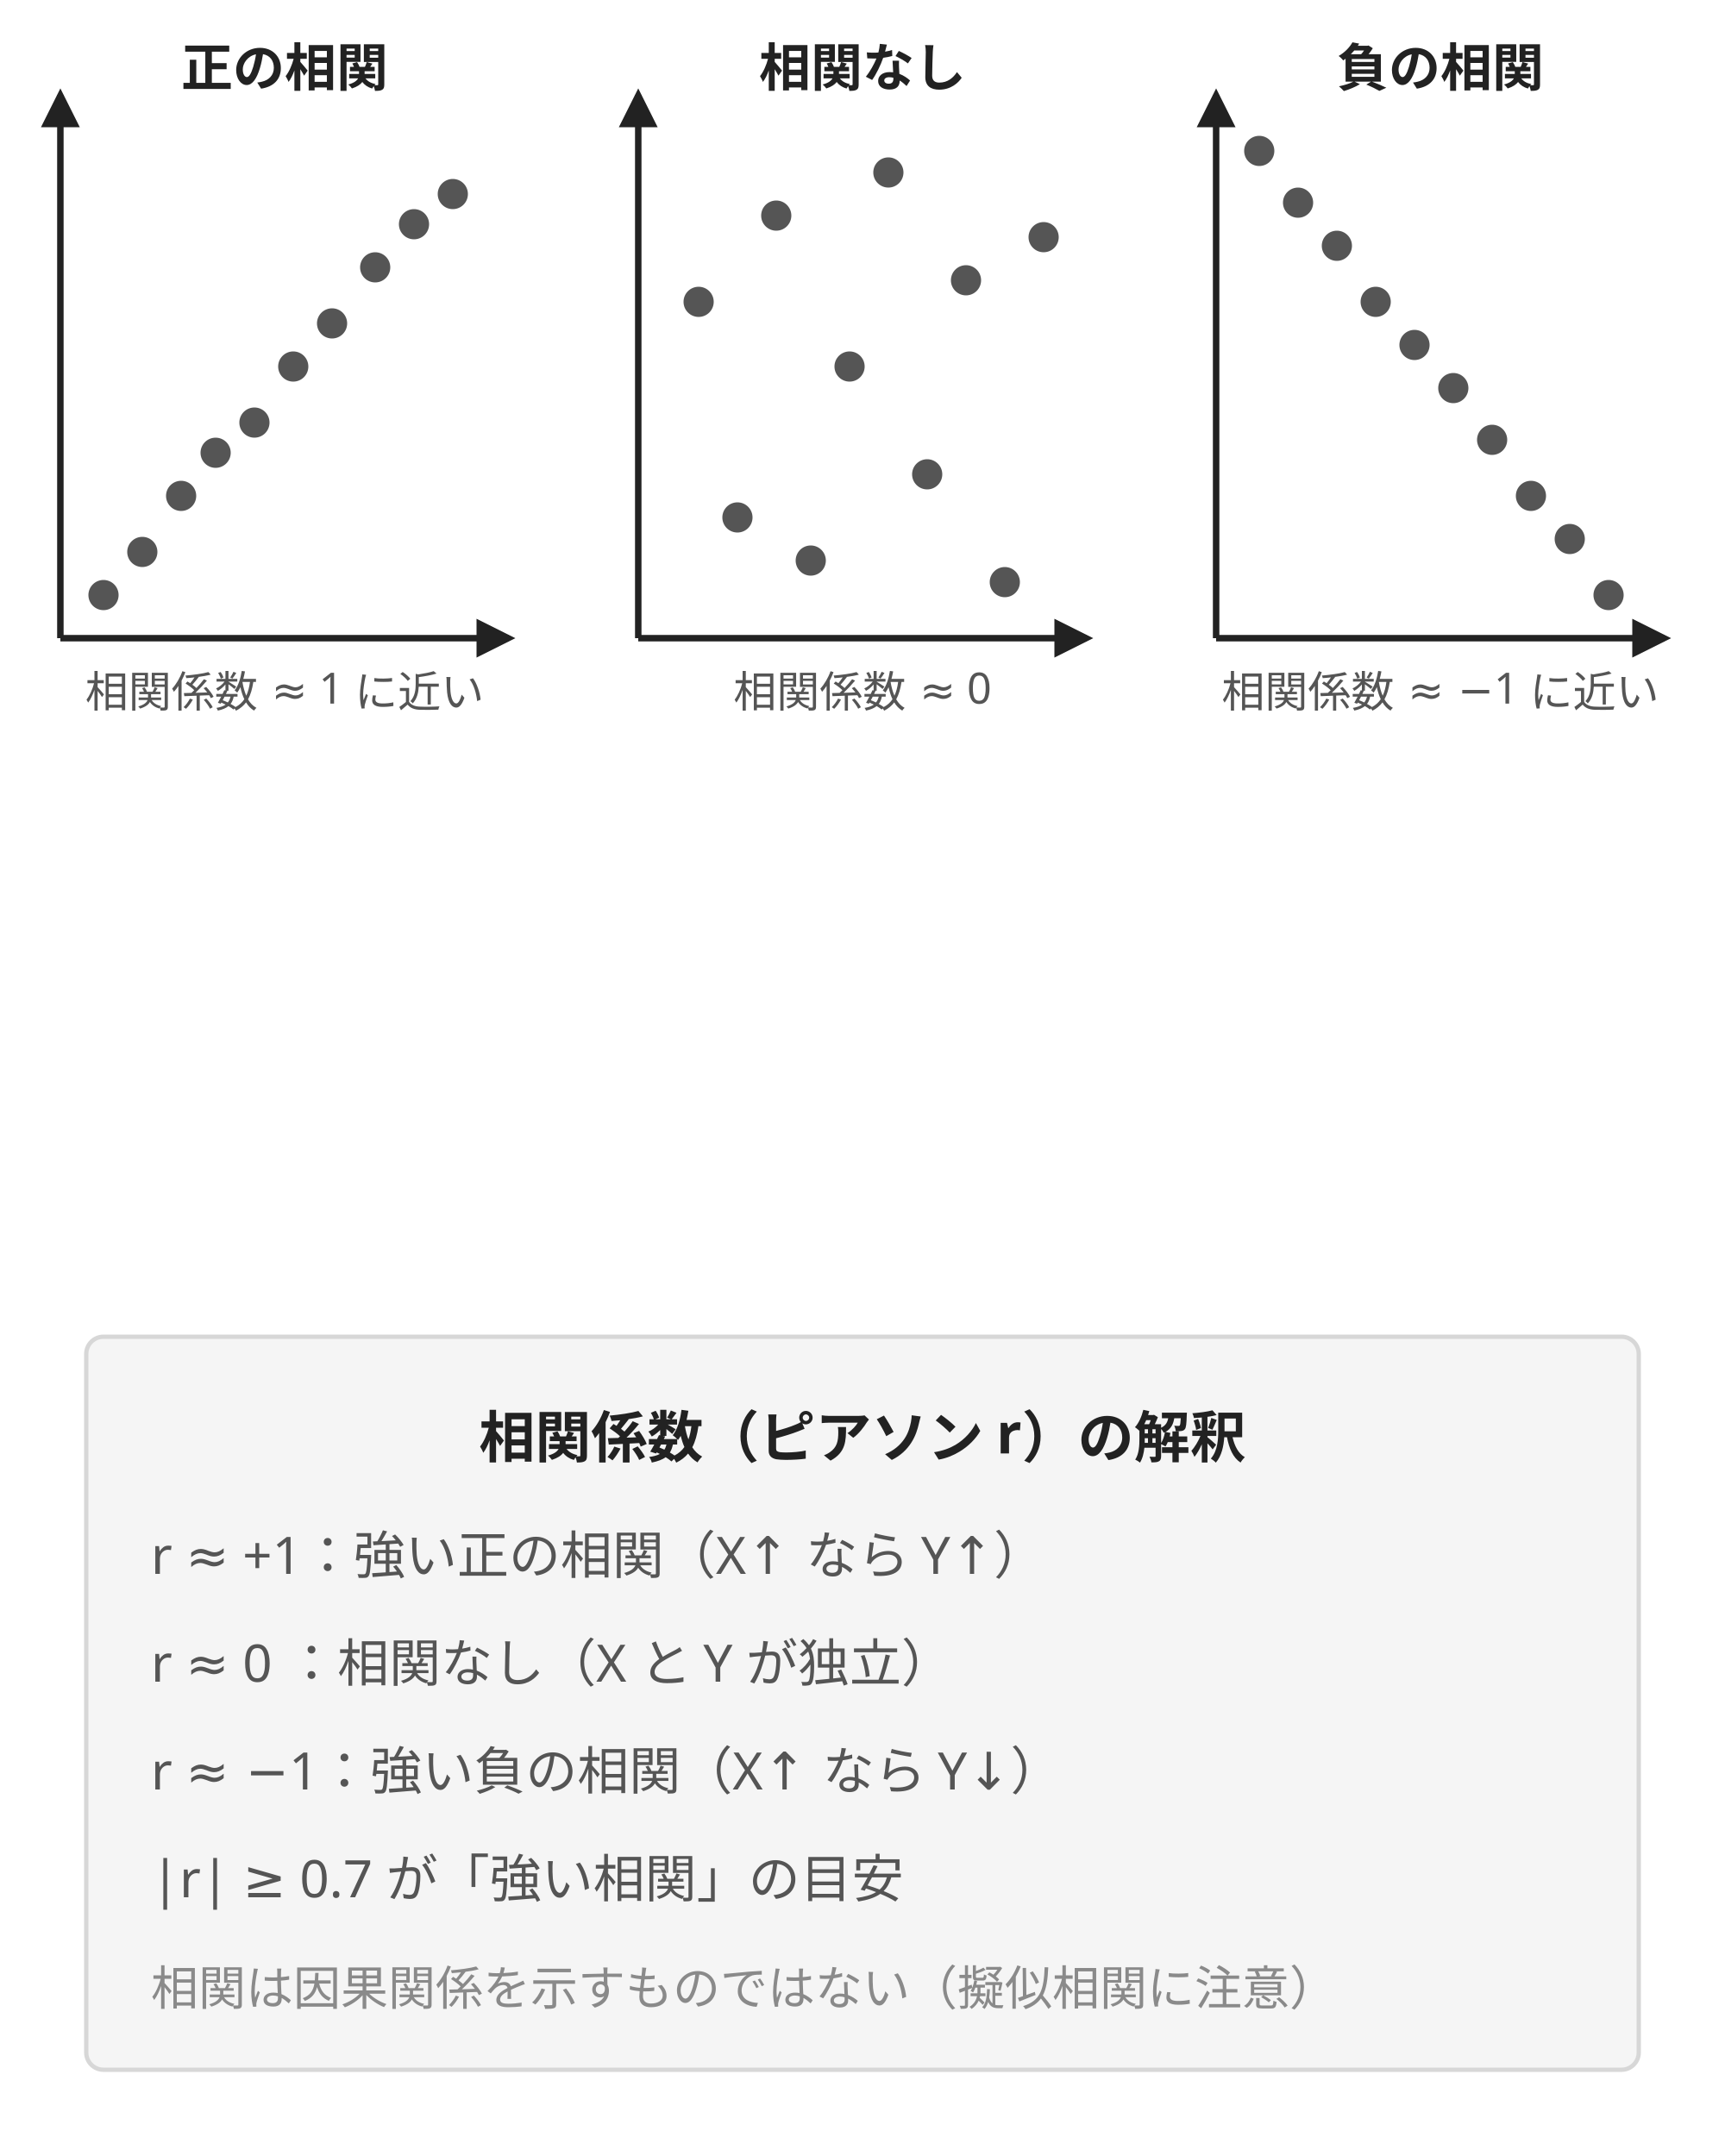
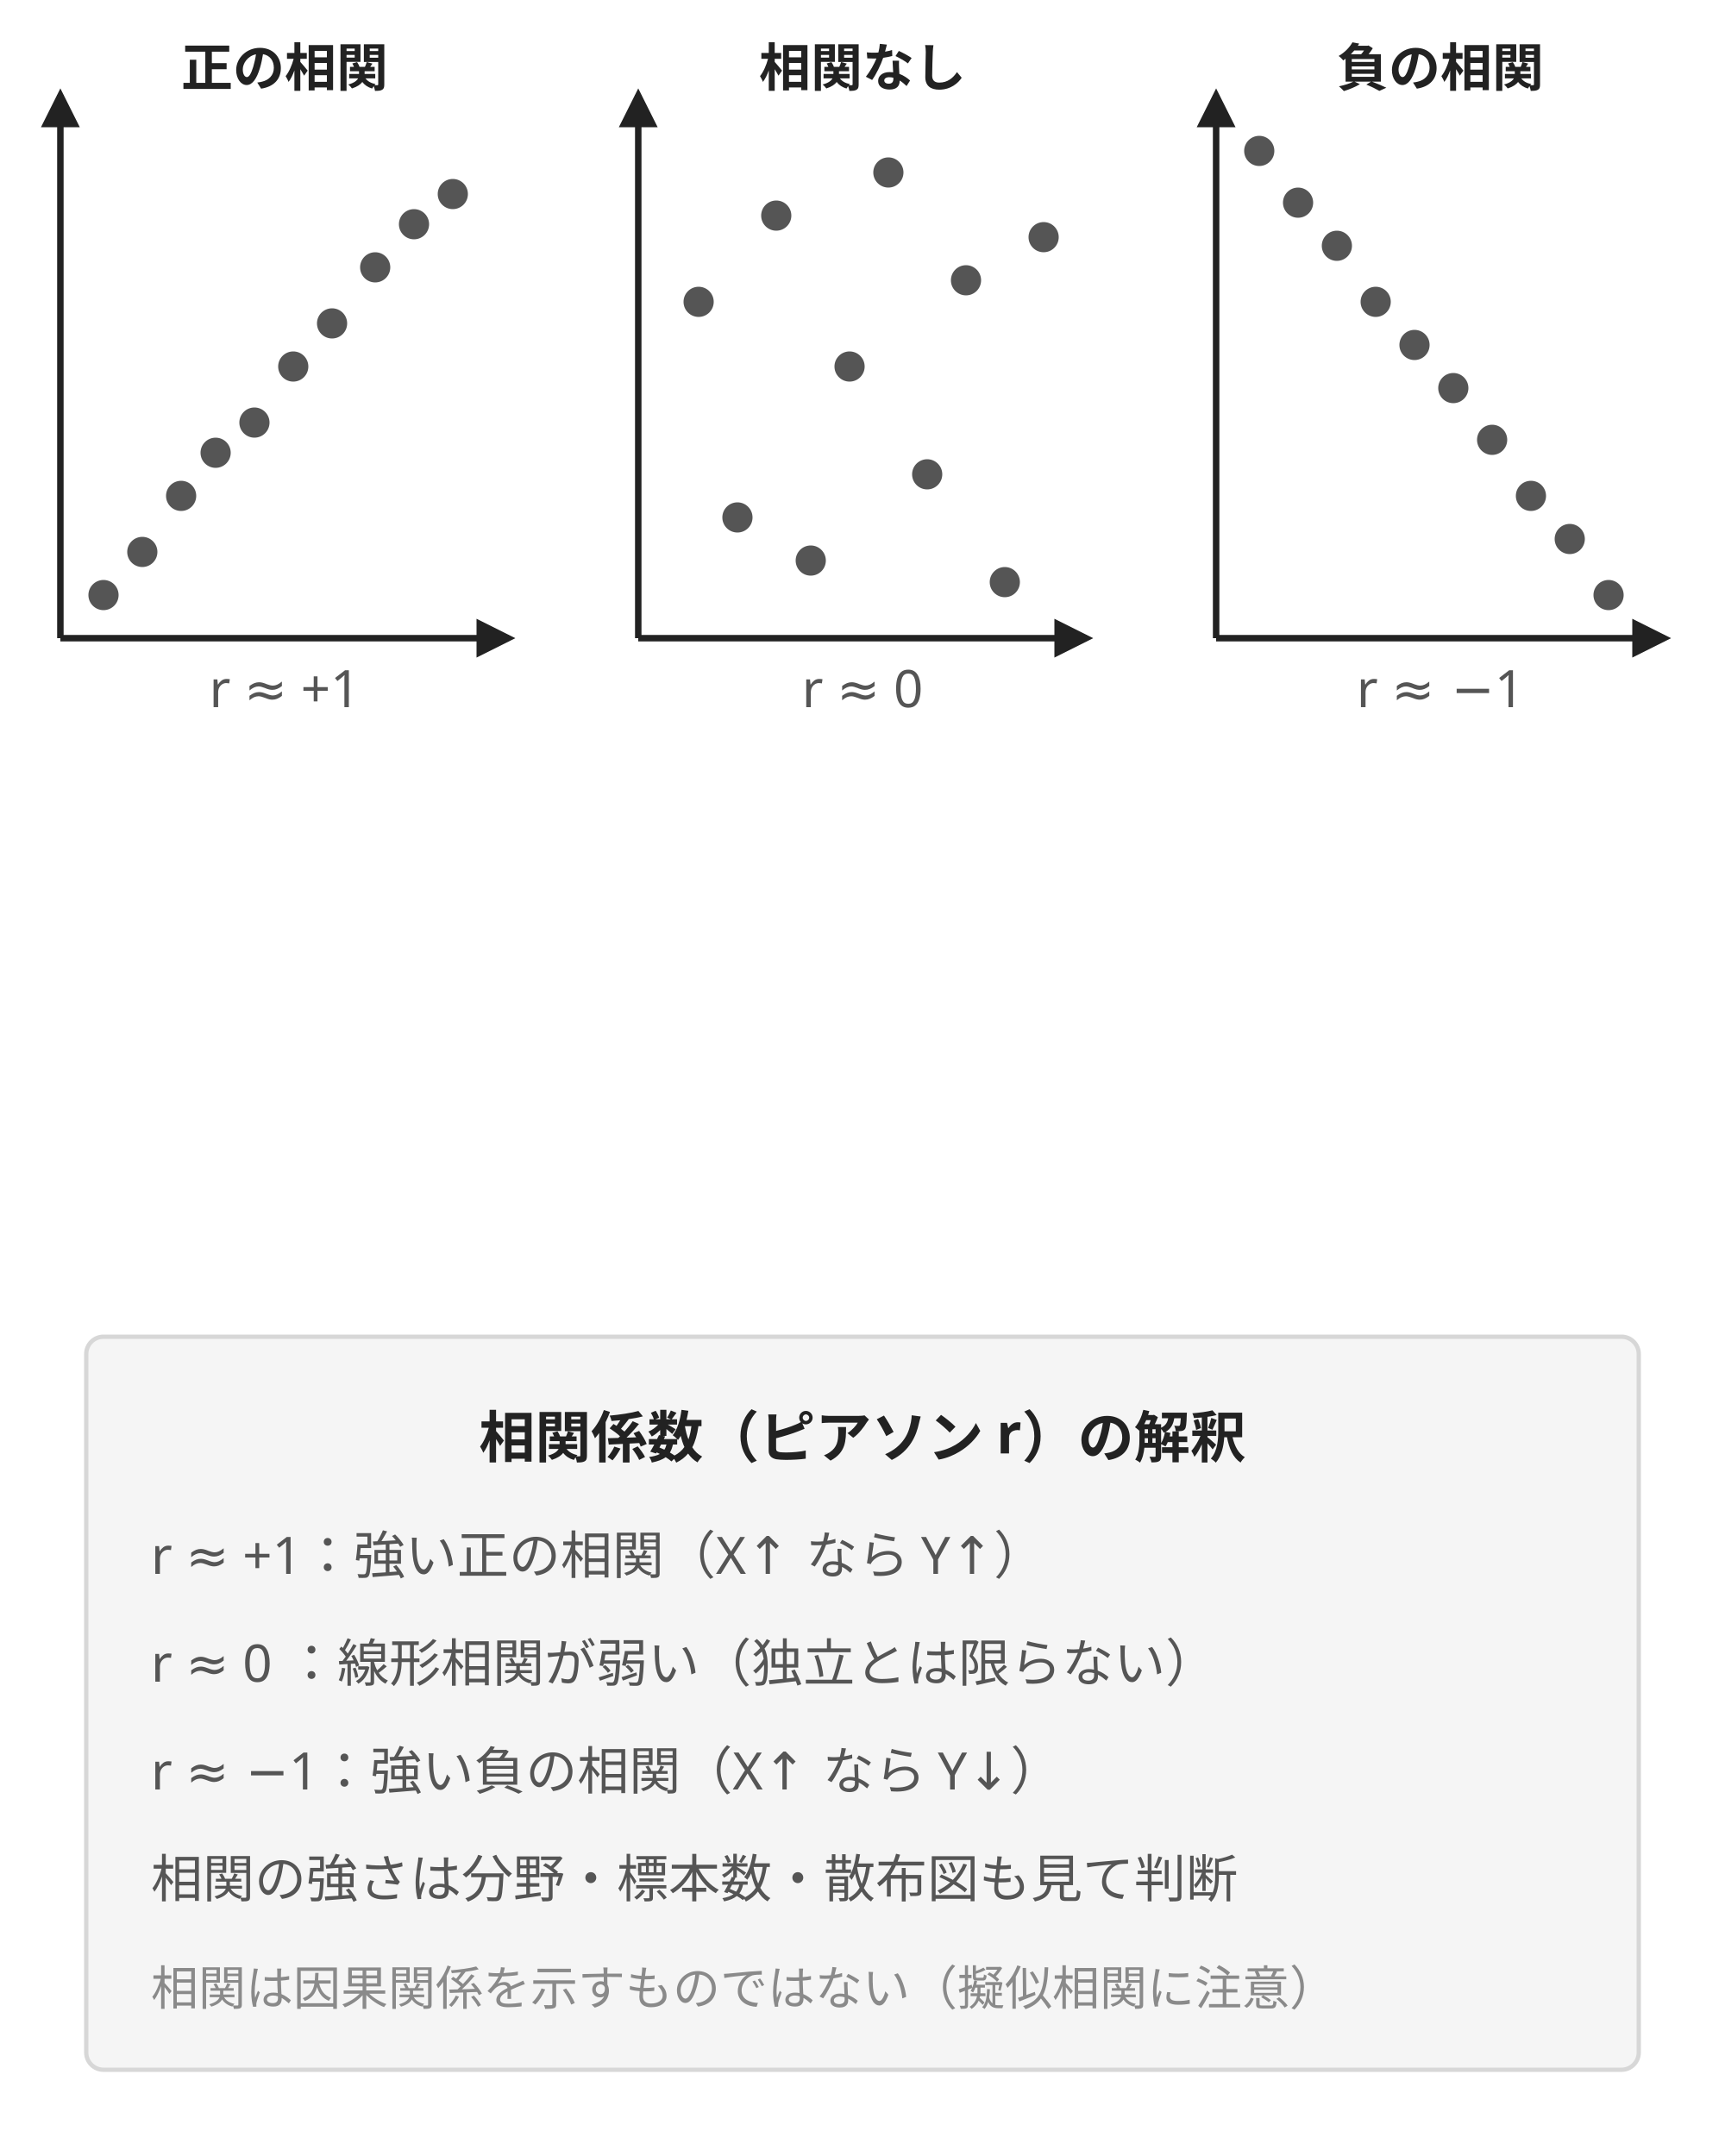
<svg xmlns="http://www.w3.org/2000/svg" width="400" height="500" viewBox="0 0 400 500" font-family="sans-serif" font-size="11" style="max-width:400px;width:100%" role="img" aria-label="相関散布図パターン">
  <defs>
    <marker id="arrC" markerWidth="6" markerHeight="6" refX="5" refY="3" orient="auto">
      <path d="M0,0 L0,6 L6,3 z" fill="#222" />
    </marker>
  </defs>
  <text x="66" y="20" text-anchor="middle" fill="#222" font-weight="bold" font-size="12">正の相関</text>
  <line x1="14" y1="148" x2="118" y2="148" stroke="#222" stroke-width="1.5" marker-end="url(#arrC)" />
  <line x1="14" y1="148" x2="14" y2="22" stroke="#222" stroke-width="1.5" marker-end="url(#arrC)" />
  <circle cx="24" cy="138" r="3.5" fill="#555" />
  <circle cx="33" cy="128" r="3.5" fill="#555" />
  <circle cx="42" cy="115" r="3.5" fill="#555" />
  <circle cx="50" cy="105" r="3.5" fill="#555" />
  <circle cx="59" cy="98" r="3.5" fill="#555" />
  <circle cx="68" cy="85" r="3.5" fill="#555" />
  <circle cx="77" cy="75" r="3.5" fill="#555" />
  <circle cx="87" cy="62" r="3.5" fill="#555" />
  <circle cx="96" cy="52" r="3.5" fill="#555" />
  <circle cx="105" cy="45" r="3.5" fill="#555" />
-   <text x="66" y="164" text-anchor="middle" fill="#555" font-size="10">相関係数 ≈ 1 に近い</text>
+   <text x="66" y="164" text-anchor="middle" fill="#555" font-size="12">r ≈ +1</text>
  <text x="200" y="20" text-anchor="middle" fill="#222" font-weight="bold" font-size="12">相関なし</text>
  <line x1="148" y1="148" x2="252" y2="148" stroke="#222" stroke-width="1.5" marker-end="url(#arrC)" />
  <line x1="148" y1="148" x2="148" y2="22" stroke="#222" stroke-width="1.5" marker-end="url(#arrC)" />
  <circle cx="162" cy="70" r="3.5" fill="#555" />
  <circle cx="171" cy="120" r="3.5" fill="#555" />
  <circle cx="180" cy="50" r="3.5" fill="#555" />
  <circle cx="188" cy="130" r="3.5" fill="#555" />
  <circle cx="197" cy="85" r="3.5" fill="#555" />
  <circle cx="206" cy="40" r="3.5" fill="#555" />
  <circle cx="215" cy="110" r="3.5" fill="#555" />
  <circle cx="224" cy="65" r="3.5" fill="#555" />
  <circle cx="233" cy="135" r="3.5" fill="#555" />
  <circle cx="242" cy="55" r="3.5" fill="#555" />
-   <text x="200" y="164" text-anchor="middle" fill="#555" font-size="10">相関係数 ≈ 0</text>
+   <text x="200" y="164" text-anchor="middle" fill="#555" font-size="12">r ≈ 0</text>
  <text x="334" y="20" text-anchor="middle" fill="#222" font-weight="bold" font-size="12">負の相関</text>
  <line x1="282" y1="148" x2="386" y2="148" stroke="#222" stroke-width="1.5" marker-end="url(#arrC)" />
  <line x1="282" y1="148" x2="282" y2="22" stroke="#222" stroke-width="1.5" marker-end="url(#arrC)" />
  <circle cx="292" cy="35" r="3.5" fill="#555" />
  <circle cx="301" cy="47" r="3.5" fill="#555" />
  <circle cx="310" cy="57" r="3.5" fill="#555" />
  <circle cx="319" cy="70" r="3.5" fill="#555" />
  <circle cx="328" cy="80" r="3.5" fill="#555" />
  <circle cx="337" cy="90" r="3.5" fill="#555" />
  <circle cx="346" cy="102" r="3.5" fill="#555" />
  <circle cx="355" cy="115" r="3.5" fill="#555" />
  <circle cx="364" cy="125" r="3.5" fill="#555" />
  <circle cx="373" cy="138" r="3.5" fill="#555" />
-   <text x="334" y="164" text-anchor="middle" fill="#555" font-size="10">相関係数 ≈ −1 に近い</text>
+   <text x="334" y="164" text-anchor="middle" fill="#555" font-size="12">r ≈ −1</text>
  <rect x="20" y="310" width="360" height="170" fill="#f5f5f5" stroke="#d7d7d7" stroke-width="1" rx="4" />
  <text x="200" y="338" text-anchor="middle" font-size="13" fill="#222" font-weight="bold">相関係数（ピアソン r）の解釈</text>
  <text x="35" y="365" font-size="12" fill="#555">r ≈ +1：強い正の相関（X↑ なら Y↑）</text>
-   <text x="35" y="390" font-size="12" fill="#555">r ≈ 0 ：相関なし（X と Y が独立）</text>
+   <text x="35" y="390" font-size="12" fill="#555">r ≈ 0 ：線形相関が弱い（独立とは限らない）</text>
  <text x="35" y="415" font-size="12" fill="#555">r ≈ −1：強い負の相関（X↑ なら Y↓）</text>
-   <text x="35" y="440" font-size="12" fill="#555">|r| ≥ 0.7 が「強い相関」の目安</text>
+   <text x="35" y="440" font-size="12" fill="#555">相関の強さは分野・標本数・散布図も見て判断</text>
  <text x="35" y="465" font-size="11" fill="#8a8a8a">相関は因果関係を示すものではない（擬似相関に注意）</text>
</svg>
